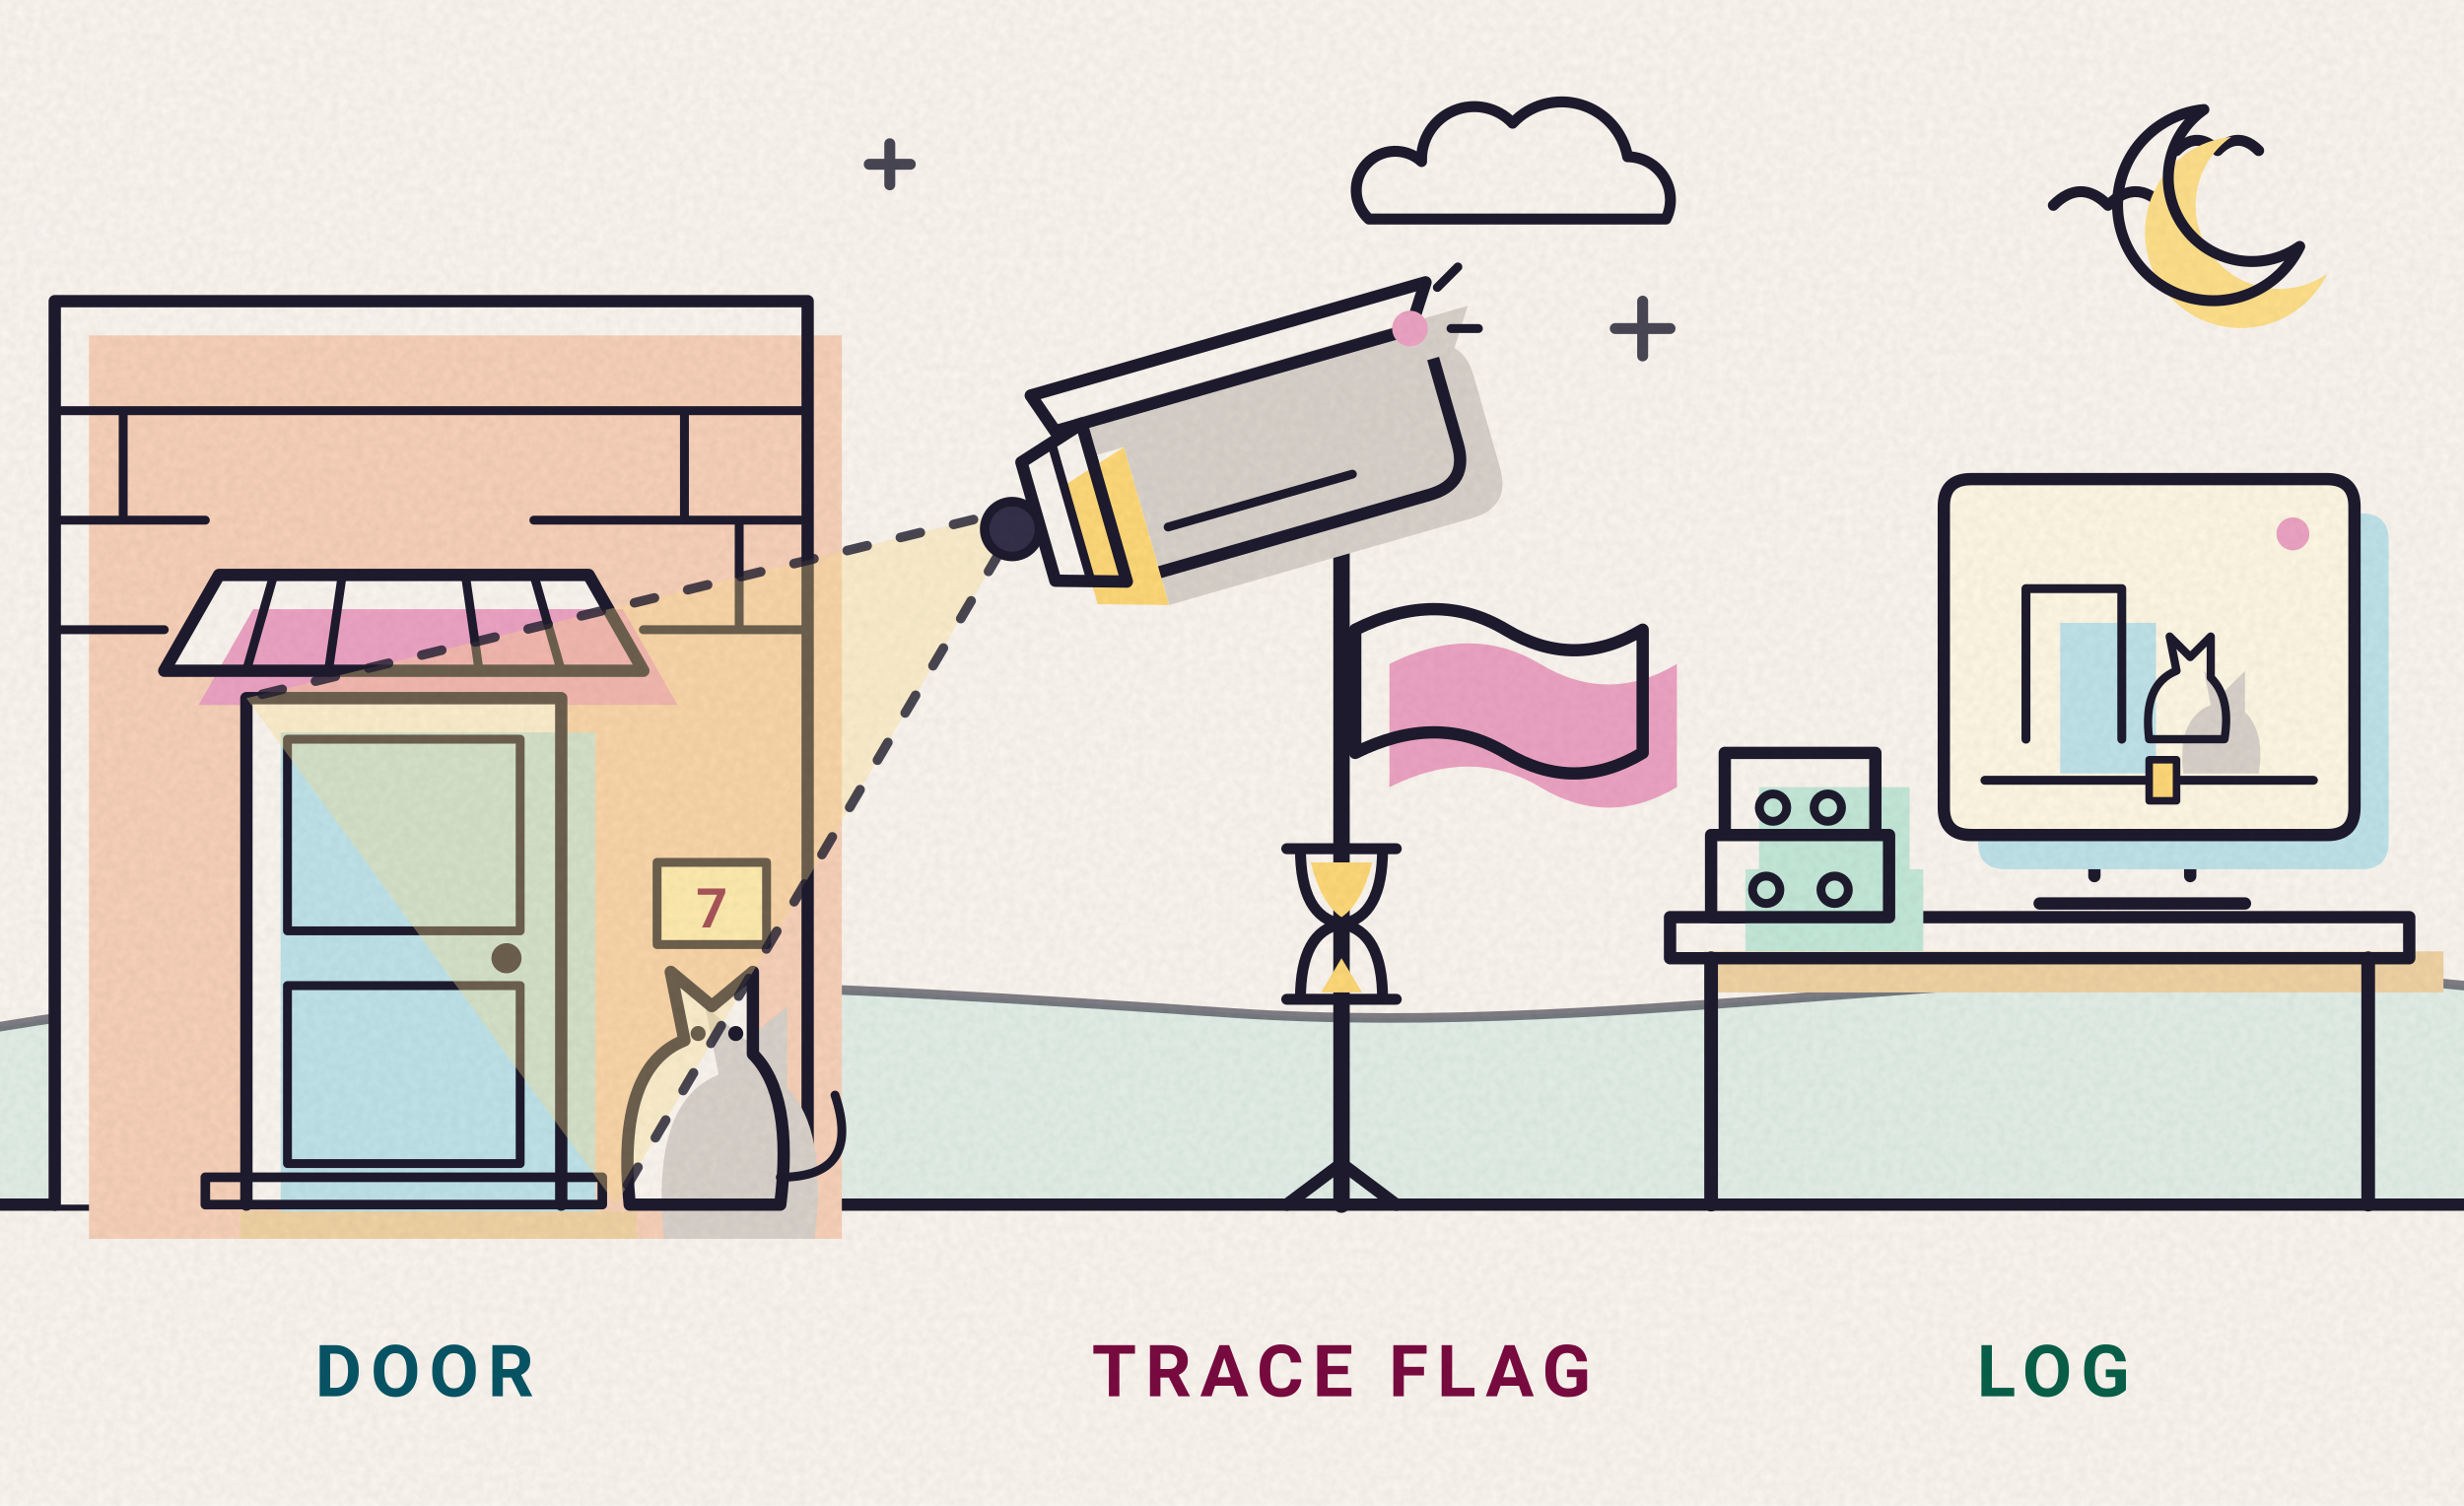
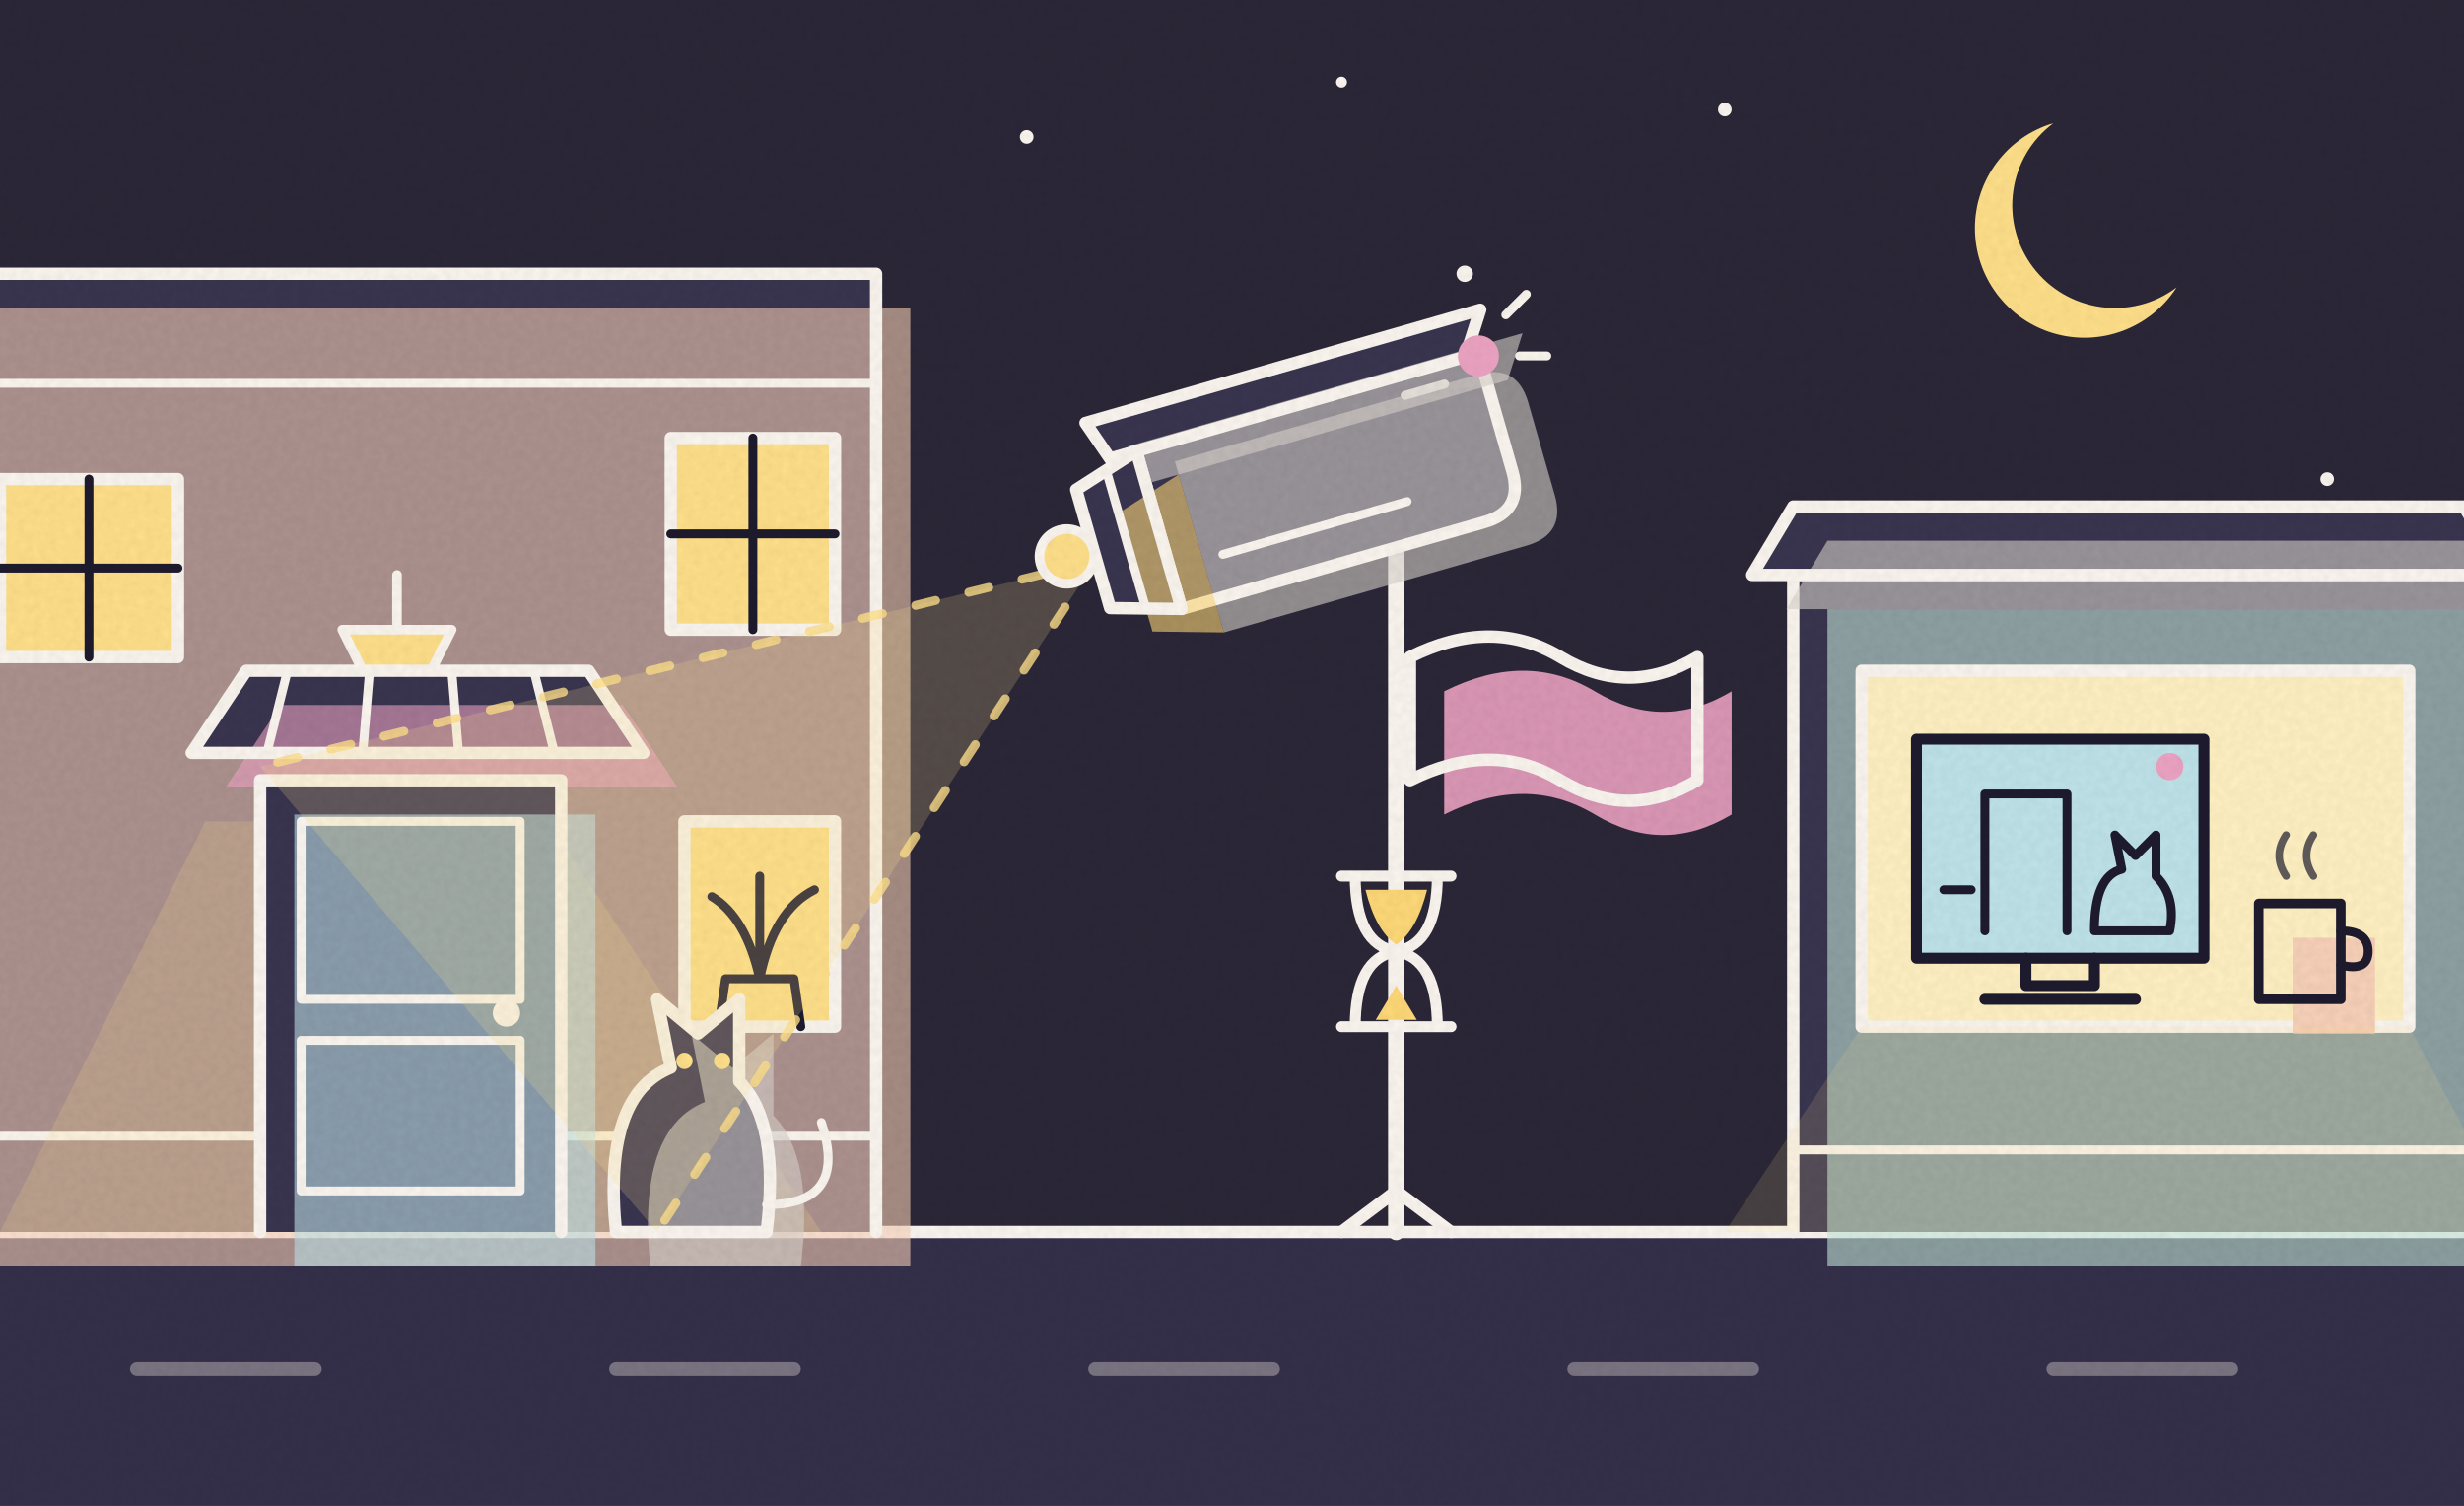
<svg xmlns="http://www.w3.org/2000/svg" xmlns:xlink="http://www.w3.org/1999/xlink" viewBox="0 0 360 220" stroke-linejoin="round" stroke-linecap="round">
  <defs>
    <filter id="sc-grain" x="0" y="0" width="100%" height="100%">
      <feTurbulence type="fractalNoise" baseFrequency=".85" numOctaves="2" stitchTiles="stitch" />
      <feColorMatrix values="0 0 0 0 0  0 0 0 0 0  0 0 0 0 0  0 0 0 .06 0" />
    </filter>
-     <path id="sc-s0" d="M8 176 V44 H118 V176" />
-     <path id="sc-s1" d="M24 98 L32 84 H86 L94 98Z" />
-     <path id="sc-s2" d="M36 176 V102 H82 V176" />
-     <path id="sc-s3" d="M30 176 H88 V172 H30Z" />
-     <path id="sc-s4" d="M96 126 H112 V138 H96Z" />
-     <path id="sc-s5" d="M92 176 Q90 156 100 152 L98 142 L104 147 L110 142 L110 154 Q116 160 114 176Z" />
-     <path id="sc-s6" d="M196 176 V60" />
-     <path id="sc-s7" d="M188 176 L196 170 L204 176" />
-     <path id="sc-s8" d="M198 92 Q210 86 220 92 Q230 98 240 92 V110 Q230 116 220 110 Q210 104 198 110Z" />
-     <path id="sc-s9" d="M188 124 H204 M188 146 H204 M190 124 Q190 134 196 135 Q190 136 190 146 M202 124 Q202 134 196 135 Q202 136 202 146" />
-     <path id="sc-s10" d="M196 62 H184 V70" />
-     <path id="sc-s11" d="M160 54 H206 Q212 54 212 60 V74 Q212 80 206 80 H160Z" />
-     <path id="sc-s12" d="M154 50 H214 L210 56 H156Z" />
-     <path id="sc-s13" d="M160 56 L150 59 V77 L160 80Z" />
-     <path id="sc-s14" d="M146 64 A4 4 0 1 0 146 72 A4 4 0 1 0 146 64Z" />
-     <path id="sc-s15" d="M244 134 H352 V140 H244Z" />
-     <path id="sc-s16" d="M250 176 V140 M346 176 V140" />
-     <path id="sc-s17" d="M250 134 V122 H276 V134Z M252 122 V110 H274 V122" />
-     <path id="sc-s18" d="M306 128 V122 H320 V128 M298 132 H328" />
-     <path id="sc-s19" d="M284 74 Q284 70 288 70 H340 Q344 70 344 74 V118 Q344 122 340 122 H288 Q284 122 284 118Z" />
-     <path id="sc-s20" d="M296 108 V86 H310 V108" />
-     <path id="sc-s21" d="M314 108 Q313 100 318 98 L317 93 L320 96 L323 93 L323 99 Q326 102 325 108Z" />
-     <path id="sc-s22" d="M314 111 H318 V117 H314Z" />
+     <path id="sc-s0" d="M-6 180 V40 H128 V180" />
+     <path id="sc-s1" d="M50 92 H66 L62 100 H54Z" />
+     <path id="sc-s2" d="M58 84 V92" />
+     <path id="sc-s3" d="M28 110 L36 98 H86 L94 110Z" />
+     <path id="sc-s4" d="M38 180 V114 H82 V180" />
+     <path id="sc-s5" d="M0 70 H26 V96 H0Z M98 64 H122 V92 H98Z" />
+     <path id="sc-s6" d="M100 120 H122 V150 H100Z" />
+     <path id="sc-s7" d="M90 180 Q88 160 98 156 L96 146 L102 151 L108 146 L108 158 Q114 164 112 180Z" />
+     <path id="sc-s8" d="M204 180 V64" />
+     <path id="sc-s9" d="M196 180 L204 174 L212 180" />
+     <path id="sc-s10" d="M206 96 Q218 90 228 96 Q238 102 248 96 V114 Q238 120 228 114 Q218 108 206 114Z" />
+     <path id="sc-s11" d="M196 128 H212 M196 150 H212 M198 128 Q198 138 204 139 Q198 140 198 150 M210 128 Q210 138 204 139 Q210 140 210 150" />
+     <path id="sc-s12" d="M204 66 H192 V74" />
+     <path id="sc-s13" d="M168 58 H214 Q220 58 220 64 V78 Q220 84 214 84 H168Z" />
+     <path id="sc-s14" d="M162 54 H222 L218 60 H164Z" />
+     <path id="sc-s15" d="M168 60 L158 63 V81 L168 84Z" />
+     <path id="sc-s16" d="M154 68 A4 4 0 1 0 154 76 A4 4 0 1 0 154 68Z" />
+     <path id="sc-s17" d="M262 180 V84 H366 V180" />
+     <path id="sc-s18" d="M256 84 H366 L360 74 H262Z" />
+     <path id="sc-s19" d="M272 98 H352 V150 H272Z" />
+     <path id="sc-s20" d="M280 108 H322 V140 H280Z" />
+     <path id="sc-s21" d="M296 140 V144 H306 V140 M290 146 H312" />
+     <path id="sc-s22" d="M330 132 H342 V146 H330Z" />
  </defs>
-   <rect width="360" height="220" fill="#FBF6EF" />
-   <path transform="translate(200 18) scale(0.7)" d="M0 20 H62 A9 9 0 0 0 54 7 A14 14 0 0 0 30 0 A11 11 0 0 0 11 8 A8 8 0 0 0 0 20Z" fill="none" stroke="#1E1B2E" stroke-width="2.29" />
-   <path d="M240 44 v8 M236 48 h8" fill="none" stroke="#1E1B2E" stroke-width="1.6" opacity=".8" />
-   <path d="M130 21 v6 M127 24 h6" fill="none" stroke="#1E1B2E" stroke-width="1.6" opacity=".8" />
-   <path d="M300 30 q4 -4 8 0 q4 -4 8 0 M318 22 q3 -3 6 0 q3 -3 6 0" fill="none" stroke="#1E1B2E" stroke-width="1.6" />
-   <path d="M326 20 A14 14 0 1 0 340 40 A11 11 0 1 1 326 20Z" fill="#FFE08A" />
-   <path d="M322 16 A14 14 0 1 0 336 36 A11 11 0 1 1 322 16Z" fill="none" stroke="#1E1B2E" stroke-width="1.6" />
-   <path d="M0 150 C60 140 120 144 180 148 C240 152 300 138 360 144 V176 H0Z" fill="#E2EFE7" />
-   <path d="M0 150 C60 140 120 144 180 148 C240 152 300 138 360 144" fill="none" stroke="#1E1B2E" stroke-width="1.4" opacity=".55" />
-   <path d="M0 176 H360" fill="none" stroke="#1E1B2E" stroke-width="1.8" />
-   <use xlink:href="#sc-s0" fill="#FBF6EF" />
+   <rect width="360" height="220" fill="#2B2738" />
+   <g fill="#FBF6EF">
+     <circle cx="150" cy="20" r="1" />
+     <circle cx="214" cy="40" r="1.2" />
+     <circle cx="252" cy="16" r="1" />
+     <circle cx="120" cy="52" r=".9" />
+     <circle cx="340" cy="70" r="1" />
+     <circle cx="196" cy="12" r=".8" />
+   </g>
+   <path d="M300 18 A16 16 0 1 0 318 42 A12 12 0 1 1 300 18Z" fill="#FFE08A" />
+   <path d="M0 180 H360 V220 H0Z" fill="#35304A" />
+   <path d="M0 180 H360" fill="none" stroke="#FBF6EF" stroke-width="1.8" />
+   <path d="M20 200 h26 M90 200 h26 M160 200 h26 M230 200 h26 M300 200 h26" fill="none" stroke="#FBF6EF" stroke-width="2" opacity=".35" />
+   <use xlink:href="#sc-s0" fill="#3A3550" />
  <g transform="translate(5 5)">
-     <use xlink:href="#sc-s0" fill="#F8D1B8" />
+     <use xlink:href="#sc-s0" fill="#F8D1B8" opacity="0.6" />
  </g>
-   <use xlink:href="#sc-s0" fill="none" stroke="#1E1B2E" stroke-width="1.8" />
-   <path d="M8 60 H118 M8 76 H30 M78 76 H118 M8 92 H24 M94 92 H118 M18 60 V76 M100 60 V76 M108 76 V92" fill="none" stroke="#1E1B2E" stroke-width="1.3" />
-   <use xlink:href="#sc-s1" fill="#FBF6EF" />
+   <use xlink:href="#sc-s0" fill="none" stroke="#FBF6EF" stroke-width="1.8" />
+   <path d="M-6 56 H128 M-6 166 H128" fill="none" stroke="#FBF6EF" stroke-width="1.3" />
+   <path d="M30 120 L0 180 H120 L80 120Z" fill="#FFE08A" opacity=".18" />
+   <use xlink:href="#sc-s1" fill="#FFE08A" />
+   <use xlink:href="#sc-s1" fill="none" stroke="#FBF6EF" stroke-width="1.4" />
+   <use xlink:href="#sc-s2" fill="none" stroke="#FBF6EF" stroke-width="1.4" />
+   <use xlink:href="#sc-s3" fill="#3A3550" />
  <g transform="translate(5 5)">
-     <use xlink:href="#sc-s1" fill="#EDA3C3" />
+     <use xlink:href="#sc-s3" fill="#EDA3C3" opacity="0.6" />
  </g>
-   <use xlink:href="#sc-s1" fill="none" stroke="#1E1B2E" stroke-width="1.8" />
-   <path d="M40 84 L36 98 M50 84 L48 98 M68 84 L70 98 M78 84 L82 98" fill="none" stroke="#1E1B2E" stroke-width="1.3" />
-   <use xlink:href="#sc-s2" fill="#FBF6EF" />
+   <use xlink:href="#sc-s3" fill="none" stroke="#FBF6EF" stroke-width="1.8" />
+   <path d="M42 98 L39 110 M54 98 L53 110 M66 98 L67 110 M78 98 L81 110" fill="none" stroke="#FBF6EF" stroke-width="1.3" />
+   <use xlink:href="#sc-s4" fill="#3A3550" />
  <g transform="translate(5 5)">
-     <use xlink:href="#sc-s2" fill="#BFE3EA" />
+     <use xlink:href="#sc-s4" fill="#BFE3EA" opacity="0.6" />
  </g>
-   <use xlink:href="#sc-s2" fill="none" stroke="#1E1B2E" stroke-width="1.8" />
-   <path d="M42 108 H76 V136 H42Z M42 144 H76 V170 H42Z" fill="none" stroke="#1E1B2E" stroke-width="1.3" />
-   <circle cx="74" cy="140" r="2.2" fill="#1E1B2E" />
+   <use xlink:href="#sc-s4" fill="none" stroke="#FBF6EF" stroke-width="1.8" />
+   <path d="M44 120 H76 V146 H44Z M44 152 H76 V174 H44Z" fill="none" stroke="#FBF6EF" stroke-width="1.3" />
+   <circle cx="74" cy="148" r="2" fill="#FBF6EF" />
+   <use xlink:href="#sc-s5" fill="#FFE08A" />
+   <use xlink:href="#sc-s5" fill="none" stroke="#FBF6EF" stroke-width="1.8" />
+   <path d="M13 70 V96 M0 83 H26 M110 64 V92 M98 78 H122" fill="none" stroke-width="1.3" stroke="#1E1B2E" />
+   <use xlink:href="#sc-s6" fill="#FFE08A" />
+   <use xlink:href="#sc-s6" fill="none" stroke="#FBF6EF" stroke-width="1.8" />
+   <path d="M105 150 L106 143 H116 L117 150 M111 143 Q109 134 104 131 M111 143 Q113 133 119 130 M111 143 V128" fill="none" stroke-width="1.3" stroke="#1E1B2E" />
+   <use xlink:href="#sc-s7" fill="#3A3550" />
  <g transform="translate(5 5)">
-     <use xlink:href="#sc-s3" fill="#F0D3A4" />
+     <use xlink:href="#sc-s7" fill="#D9D2CB" opacity="0.6" />
  </g>
-   <use xlink:href="#sc-s3" fill="none" stroke="#1E1B2E" stroke-width="1.4" />
-   <use xlink:href="#sc-s4" fill="#FFF1C2" />
-   <use xlink:href="#sc-s4" fill="none" stroke="#1E1B2E" stroke-width="1.3" />
-   <text x="104" y="135.5" font-family="system-ui,-apple-system,Segoe UI,Roboto,sans-serif" font-size="8" font-weight="700" text-anchor="middle" fill="#7A0A40">7</text>
-   <use xlink:href="#sc-s5" fill="#FBF6EF" />
+   <use xlink:href="#sc-s7" fill="none" stroke="#FBF6EF" stroke-width="1.8" />
+   <path d="M112 176 Q124 176 120 164" fill="none" stroke="#FBF6EF" stroke-width="1.3" />
+   <circle cx="100" cy="155" r="1.2" fill="#FFE08A" />
+   <circle cx="105.5" cy="155" r="1.2" fill="#FFE08A" />
+   <path d="M160 82 L38 112 L96 180 Z" fill="#FFE08A" opacity=".2" />
+   <path d="M160 82 L38 112 M160 82 L96 180" fill="none" stroke-width="1.3" stroke="#FFE08A" stroke-dasharray="3 5" opacity=".8" />
+   <use xlink:href="#sc-s8" fill="none" stroke="#FBF6EF" stroke-width="2.4" />
+   <use xlink:href="#sc-s9" fill="none" stroke="#FBF6EF" stroke-width="1.8" />
  <g transform="translate(5 5)">
-     <use xlink:href="#sc-s5" fill="#D9D2CB" />
+     <use xlink:href="#sc-s10" fill="#EDA3C3" opacity="0.9" />
  </g>
-   <use xlink:href="#sc-s5" fill="none" stroke="#1E1B2E" stroke-width="1.8" />
-   <path d="M114 172 Q126 172 122 160" fill="none" stroke="#1E1B2E" stroke-width="1.3" />
-   <circle cx="102" cy="151" r="1.1" fill="#1E1B2E" />
-   <circle cx="107.5" cy="151" r="1.1" fill="#1E1B2E" />
-   <path d="M150 74 L36 102 L90 176 Z" fill="#FFE08A" opacity=".35" />
-   <path d="M150 74 L36 102 M150 74 L90 176" fill="none" stroke="#1E1B2E" stroke-width="1.4" stroke-dasharray="3 5" opacity=".8" />
-   <use xlink:href="#sc-s6" fill="none" stroke="#1E1B2E" stroke-width="2.4" />
-   <use xlink:href="#sc-s7" fill="none" stroke="#1E1B2E" stroke-width="1.8" />
-   <use xlink:href="#sc-s8" fill="#FBF6EF" />
+   <use xlink:href="#sc-s10" fill="none" stroke="#FBF6EF" stroke-width="1.8" />
+   <use xlink:href="#sc-s11" fill="none" stroke="#FBF6EF" stroke-width="1.6" />
+   <path d="M199.5 130 H208.5 Q207 136 204 138 Q201 136 199.5 130Z M201 149 L204 144 L207 149Z" fill="#FFD978" />
+   <use xlink:href="#sc-s12" fill="none" stroke="#FBF6EF" stroke-width="2.4" />
+   <g transform="rotate(-16 188 70)">
+     <use xlink:href="#sc-s13" fill="#3A3550" />
+     <g transform="translate(5 5)">
+       <use xlink:href="#sc-s13" fill="#D9D2CB" opacity="0.6" />
+     </g>
+     <use xlink:href="#sc-s13" fill="none" stroke="#FBF6EF" stroke-width="1.8" />
+     <path d="M176 78 H204 M208 63 H214" fill="none" stroke="#FBF6EF" stroke-width="1.3" />
+     <use xlink:href="#sc-s14" fill="#3A3550" />
+     <g transform="translate(5 5)">
+       <use xlink:href="#sc-s14" fill="#D9D2CB" opacity="0.6" />
+     </g>
+     <use xlink:href="#sc-s14" fill="none" stroke="#FBF6EF" stroke-width="1.8" />
+     <use xlink:href="#sc-s15" fill="#3A3550" />
+     <g transform="translate(5 5)">
+       <use xlink:href="#sc-s15" fill="#FFD978" opacity="0.6" />
+     </g>
+     <use xlink:href="#sc-s15" fill="none" stroke="#FBF6EF" stroke-width="1.8" />
+     <path d="M163 62 V82" fill="none" stroke="#FBF6EF" stroke-width="1.3" />
+     <use xlink:href="#sc-s16" fill="#FFE08A" />
+     <use xlink:href="#sc-s16" fill="none" stroke="#FBF6EF" stroke-width="1.4" />
+   </g>
+   <circle cx="216" cy="52" r="3" fill="#EDA3C3" />
+   <path d="M220 46 l3 -3 M222 52 h4" fill="none" stroke="#FBF6EF" stroke-width="1.3" />
+   <use xlink:href="#sc-s17" fill="#3A3550" />
  <g transform="translate(5 5)">
-     <use xlink:href="#sc-s8" fill="#EDA3C3" />
+     <use xlink:href="#sc-s17" fill="#C4E8D9" opacity="0.6" />
  </g>
-   <use xlink:href="#sc-s8" fill="none" stroke="#1E1B2E" stroke-width="1.8" />
-   <use xlink:href="#sc-s9" fill="none" stroke="#1E1B2E" stroke-width="1.6" />
-   <path d="M191.5 126 H200.5 Q199 132 196 134 Q193 132 191.5 126Z M193 145 L196 140 L199 145Z" fill="#FFD978" />
-   <use xlink:href="#sc-s10" fill="none" stroke="#1E1B2E" stroke-width="2.4" />
-   <g transform="rotate(-16 180 66)">
-     <use xlink:href="#sc-s11" fill="#FBF6EF" />
-     <g transform="translate(5 5)">
-       <use xlink:href="#sc-s11" fill="#D9D2CB" />
-     </g>
-     <use xlink:href="#sc-s11" fill="none" stroke="#1E1B2E" stroke-width="1.8" />
-     <path d="M168 74 H196 M200 59 H206" fill="none" stroke="#1E1B2E" stroke-width="1.3" />
-     <use xlink:href="#sc-s12" fill="#FBF6EF" />
-     <g transform="translate(5 5)">
-       <use xlink:href="#sc-s12" fill="#D9D2CB" />
-     </g>
-     <use xlink:href="#sc-s12" fill="none" stroke="#1E1B2E" stroke-width="1.8" />
-     <use xlink:href="#sc-s13" fill="#FBF6EF" />
-     <g transform="translate(5 5)">
-       <use xlink:href="#sc-s13" fill="#FFD978" />
-     </g>
-     <use xlink:href="#sc-s13" fill="none" stroke="#1E1B2E" stroke-width="1.8" />
-     <path d="M155 58 V78" fill="none" stroke="#1E1B2E" stroke-width="1.3" />
-     <use xlink:href="#sc-s14" fill="#FBF6EF" />
-     <use xlink:href="#sc-s14" fill="#35304A" />
-     <use xlink:href="#sc-s14" fill="none" stroke="#1E1B2E" stroke-width="1.4" />
+   <use xlink:href="#sc-s17" fill="none" stroke="#FBF6EF" stroke-width="1.8" />
+   <path d="M262 168 H366" fill="none" stroke="#FBF6EF" stroke-width="1.3" />
+   <use xlink:href="#sc-s18" fill="#3A3550" />
+   <g transform="translate(5 5)">
+     <use xlink:href="#sc-s18" fill="#D9D2CB" opacity="0.6" />
  </g>
-   <circle cx="206" cy="48" r="2.6" fill="#EDA3C3" />
-   <path d="M210 42 l3 -3 M212 48 h4" fill="none" stroke="#1E1B2E" stroke-width="1.3" />
-   <use xlink:href="#sc-s15" fill="#FBF6EF" />
+   <use xlink:href="#sc-s18" fill="none" stroke="#FBF6EF" stroke-width="1.8" />
+   <use xlink:href="#sc-s19" fill="#FFF1C2" />
+   <use xlink:href="#sc-s19" fill="none" stroke="#FBF6EF" stroke-width="1.8" />
+   <use xlink:href="#sc-s20" fill="#BFE3EA" />
+   <use xlink:href="#sc-s20" fill="none" stroke="#1E1B2E" stroke-width="1.6" />
+   <path d="M290 136 V116 H302 V136 M306 136 Q306 128 310 127 L309 122 L312 125 L315 122 L315 128 Q318 131 317 136Z M284 130 h4" fill="none" stroke-width="1.3" stroke="#1E1B2E" />
+   <circle cx="317" cy="112" r="2" fill="#EDA3C3" />
+   <use xlink:href="#sc-s21" fill="none" stroke="#1E1B2E" stroke-width="1.6" />
  <g transform="translate(5 5)">
-     <use xlink:href="#sc-s15" fill="#F0D3A4" />
+     <use xlink:href="#sc-s22" fill="#F8D1B8" />
  </g>
-   <use xlink:href="#sc-s15" fill="none" stroke="#1E1B2E" stroke-width="1.8" />
-   <use xlink:href="#sc-s16" fill="none" stroke="#1E1B2E" stroke-width="2" />
-   <use xlink:href="#sc-s17" fill="#FBF6EF" />
-   <g transform="translate(5 5)">
-     <use xlink:href="#sc-s17" fill="#C4E8D9" />
-   </g>
-   <use xlink:href="#sc-s17" fill="none" stroke="#1E1B2E" stroke-width="1.8" />
-   <path d="M258 128 a2 2 0 1 0 0.1 0 M268 128 a2 2 0 1 0 0.1 0 M259 116 a2 2 0 1 0 0.1 0 M267 116 a2 2 0 1 0 0.1 0" fill="none" stroke="#1E1B2E" stroke-width="1.3" />
-   <use xlink:href="#sc-s18" fill="none" stroke="#1E1B2E" stroke-width="1.8" />
-   <use xlink:href="#sc-s19" fill="#FBF6EF" />
-   <g transform="translate(5 5)">
-     <use xlink:href="#sc-s19" fill="#BFE3EA" />
-   </g>
-   <use xlink:href="#sc-s19" fill="#FFF8E4" />
-   <use xlink:href="#sc-s19" fill="none" stroke="#1E1B2E" stroke-width="1.8" />
-   <g transform="translate(5 5)">
-     <use xlink:href="#sc-s20" fill="#BFE3EA" />
-   </g>
-   <use xlink:href="#sc-s20" fill="none" stroke="#1E1B2E" stroke-width="1.3" />
-   <g transform="translate(5 5)">
-     <use xlink:href="#sc-s21" fill="#D9D2CB" />
-   </g>
-   <use xlink:href="#sc-s21" fill="none" stroke="#1E1B2E" stroke-width="1.2" />
-   <circle cx="335" cy="78" r="2.4" fill="#EDA3C3" />
-   <path d="M290 114 H338" fill="none" stroke="#1E1B2E" stroke-width="1.3" />
-   <use xlink:href="#sc-s22" fill="#FFD978" />
-   <use xlink:href="#sc-s22" fill="none" stroke="#1E1B2E" stroke-width="1.1" />
-   <g font-family="system-ui,-apple-system,Segoe UI,Roboto,sans-serif" font-size="10.5" font-weight="700" letter-spacing="1.3" text-anchor="middle">
-     <text x="62" y="204" fill="#075566">DOOR</text>
-     <text x="196" y="204" fill="#7A0A40">TRACE FLAG</text>
-     <text x="300" y="204" fill="#086049">LOG</text>
-   </g>
+   <use xlink:href="#sc-s22" fill="none" stroke="#1E1B2E" stroke-width="1.4" />
+   <path d="M342 136 q4 0 4 3 q0 3 -4 2" fill="none" stroke-width="1.3" stroke="#1E1B2E" />
+   <path d="M334 128 q-2 -3 0 -6 M338 128 q-2 -3 0 -6" fill="none" stroke-width="1.1" stroke="#1E1B2E" opacity=".7" />
+   <path d="M272 150 L252 180 H368 L352 150Z" fill="#FFE08A" opacity=".14" />
  <rect width="360" height="220" filter="url(#sc-grain)" />
</svg>
